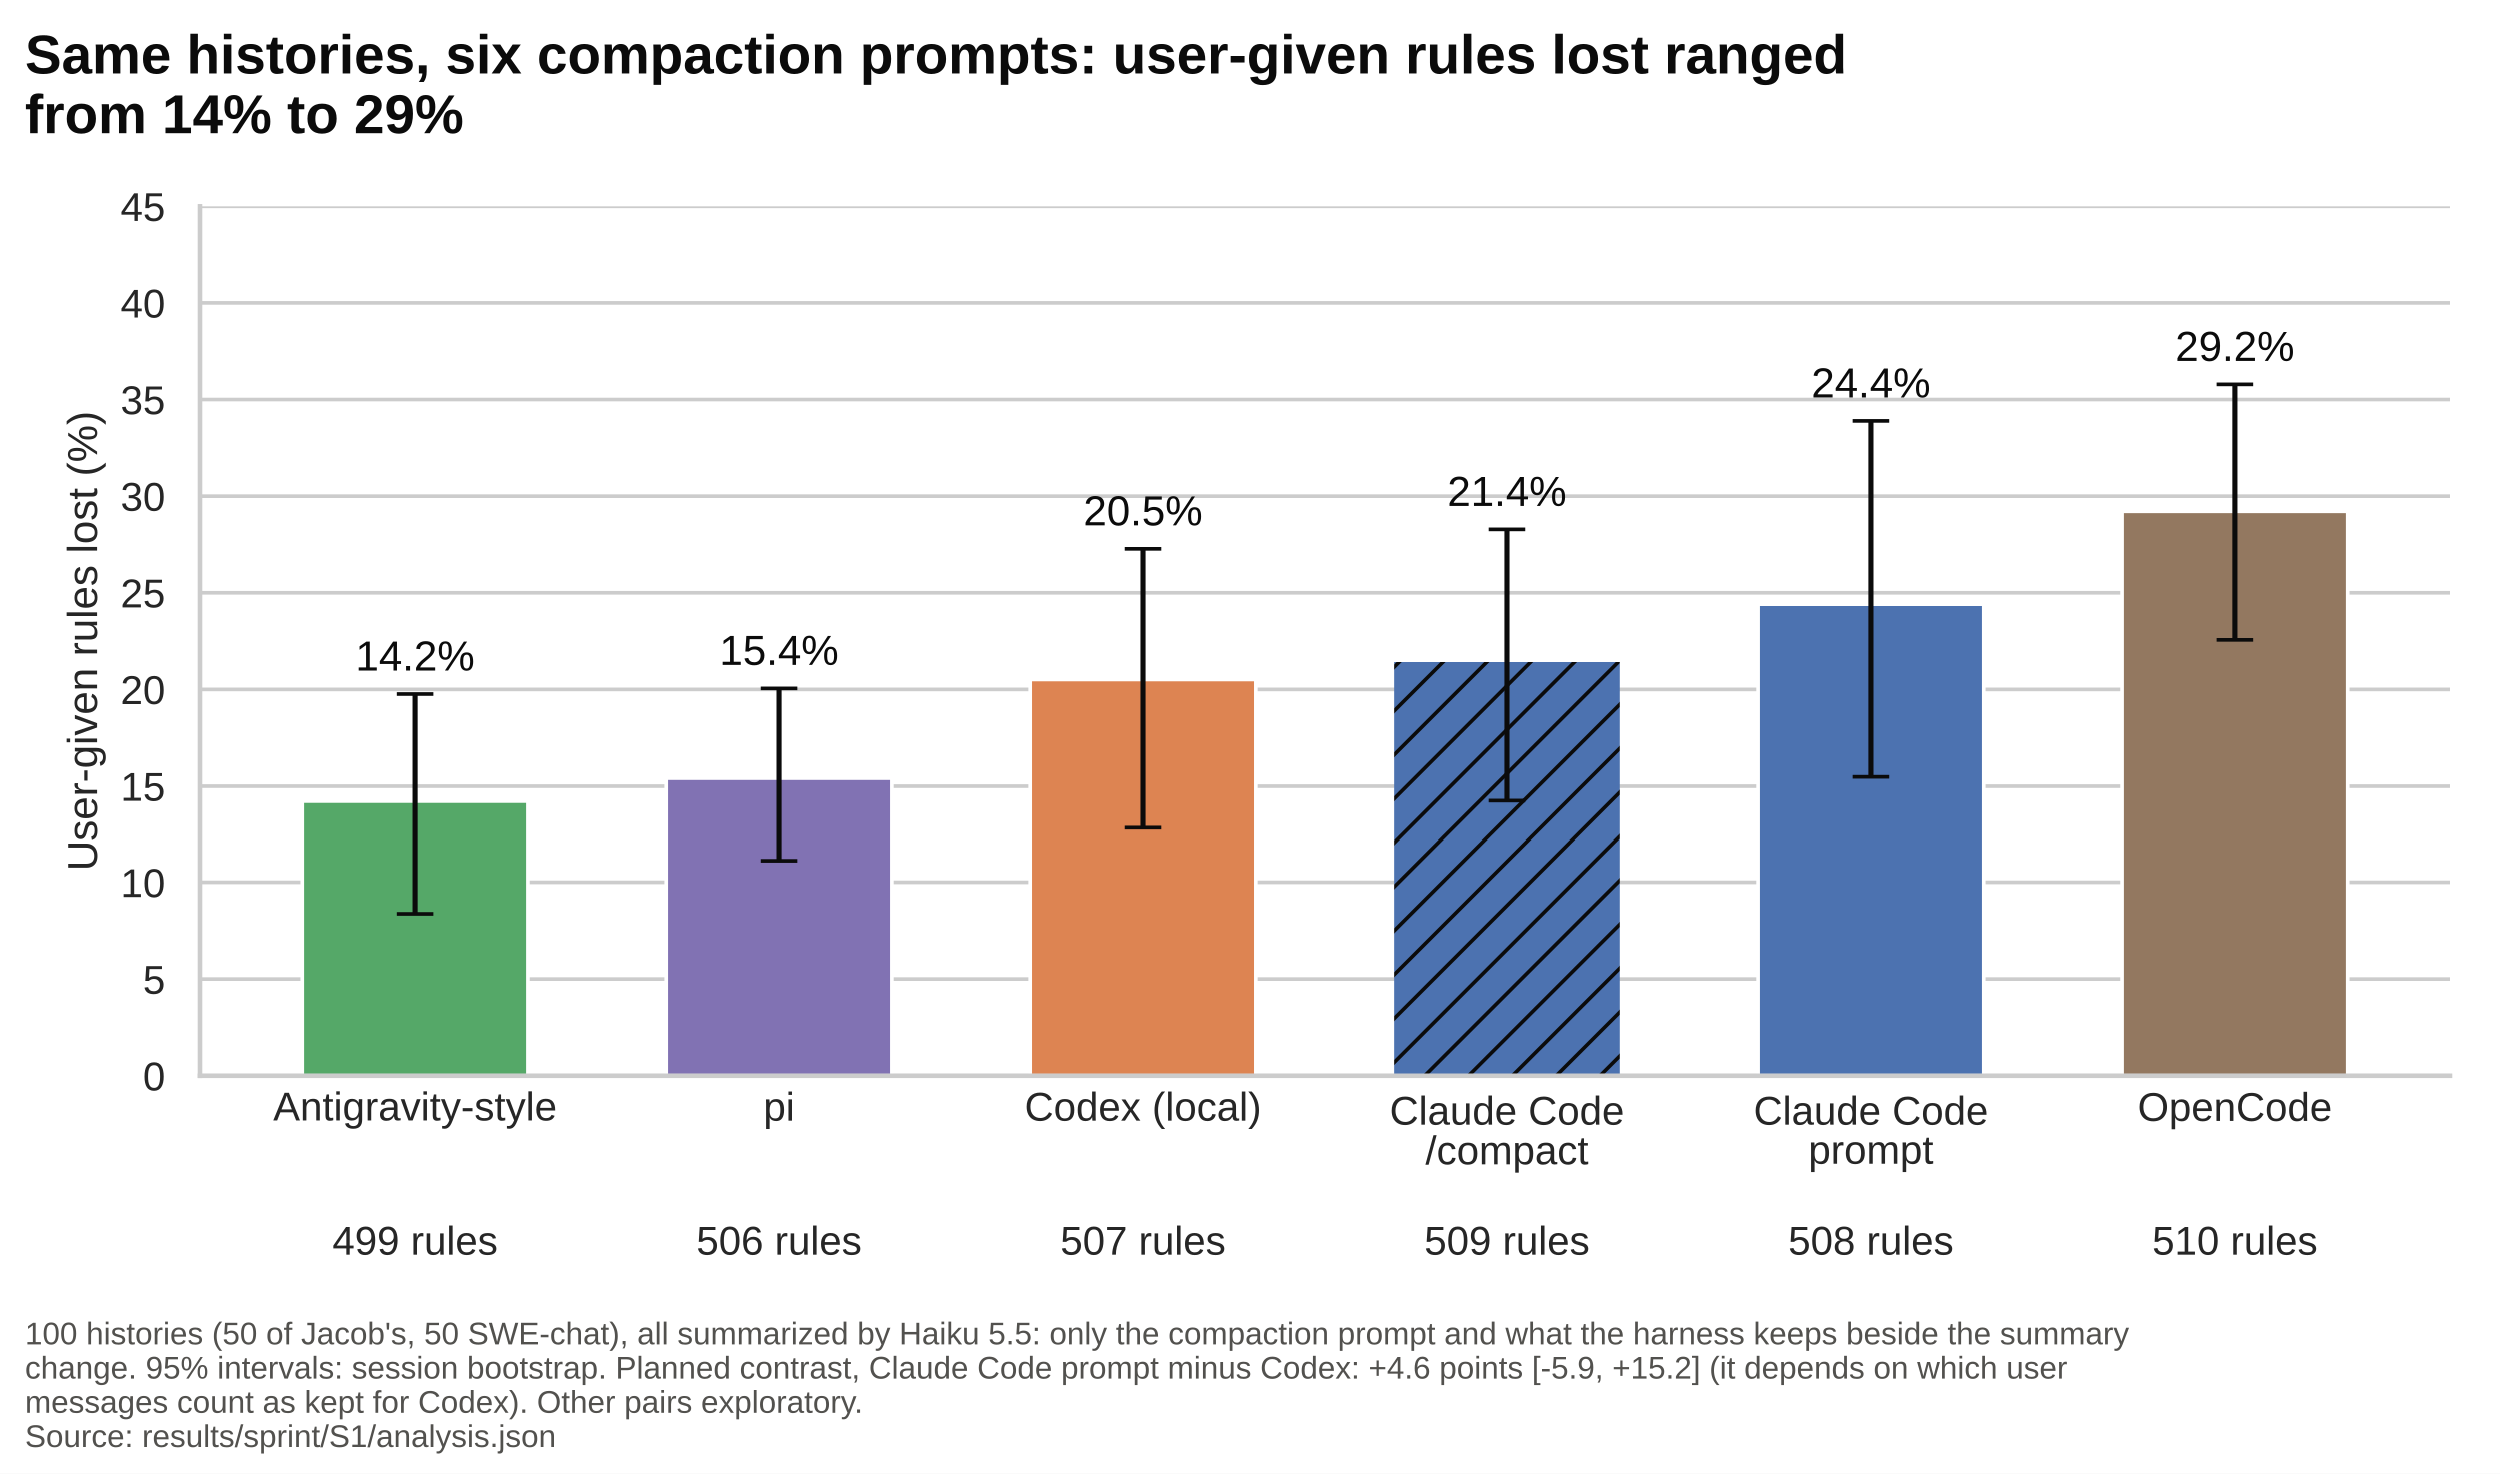
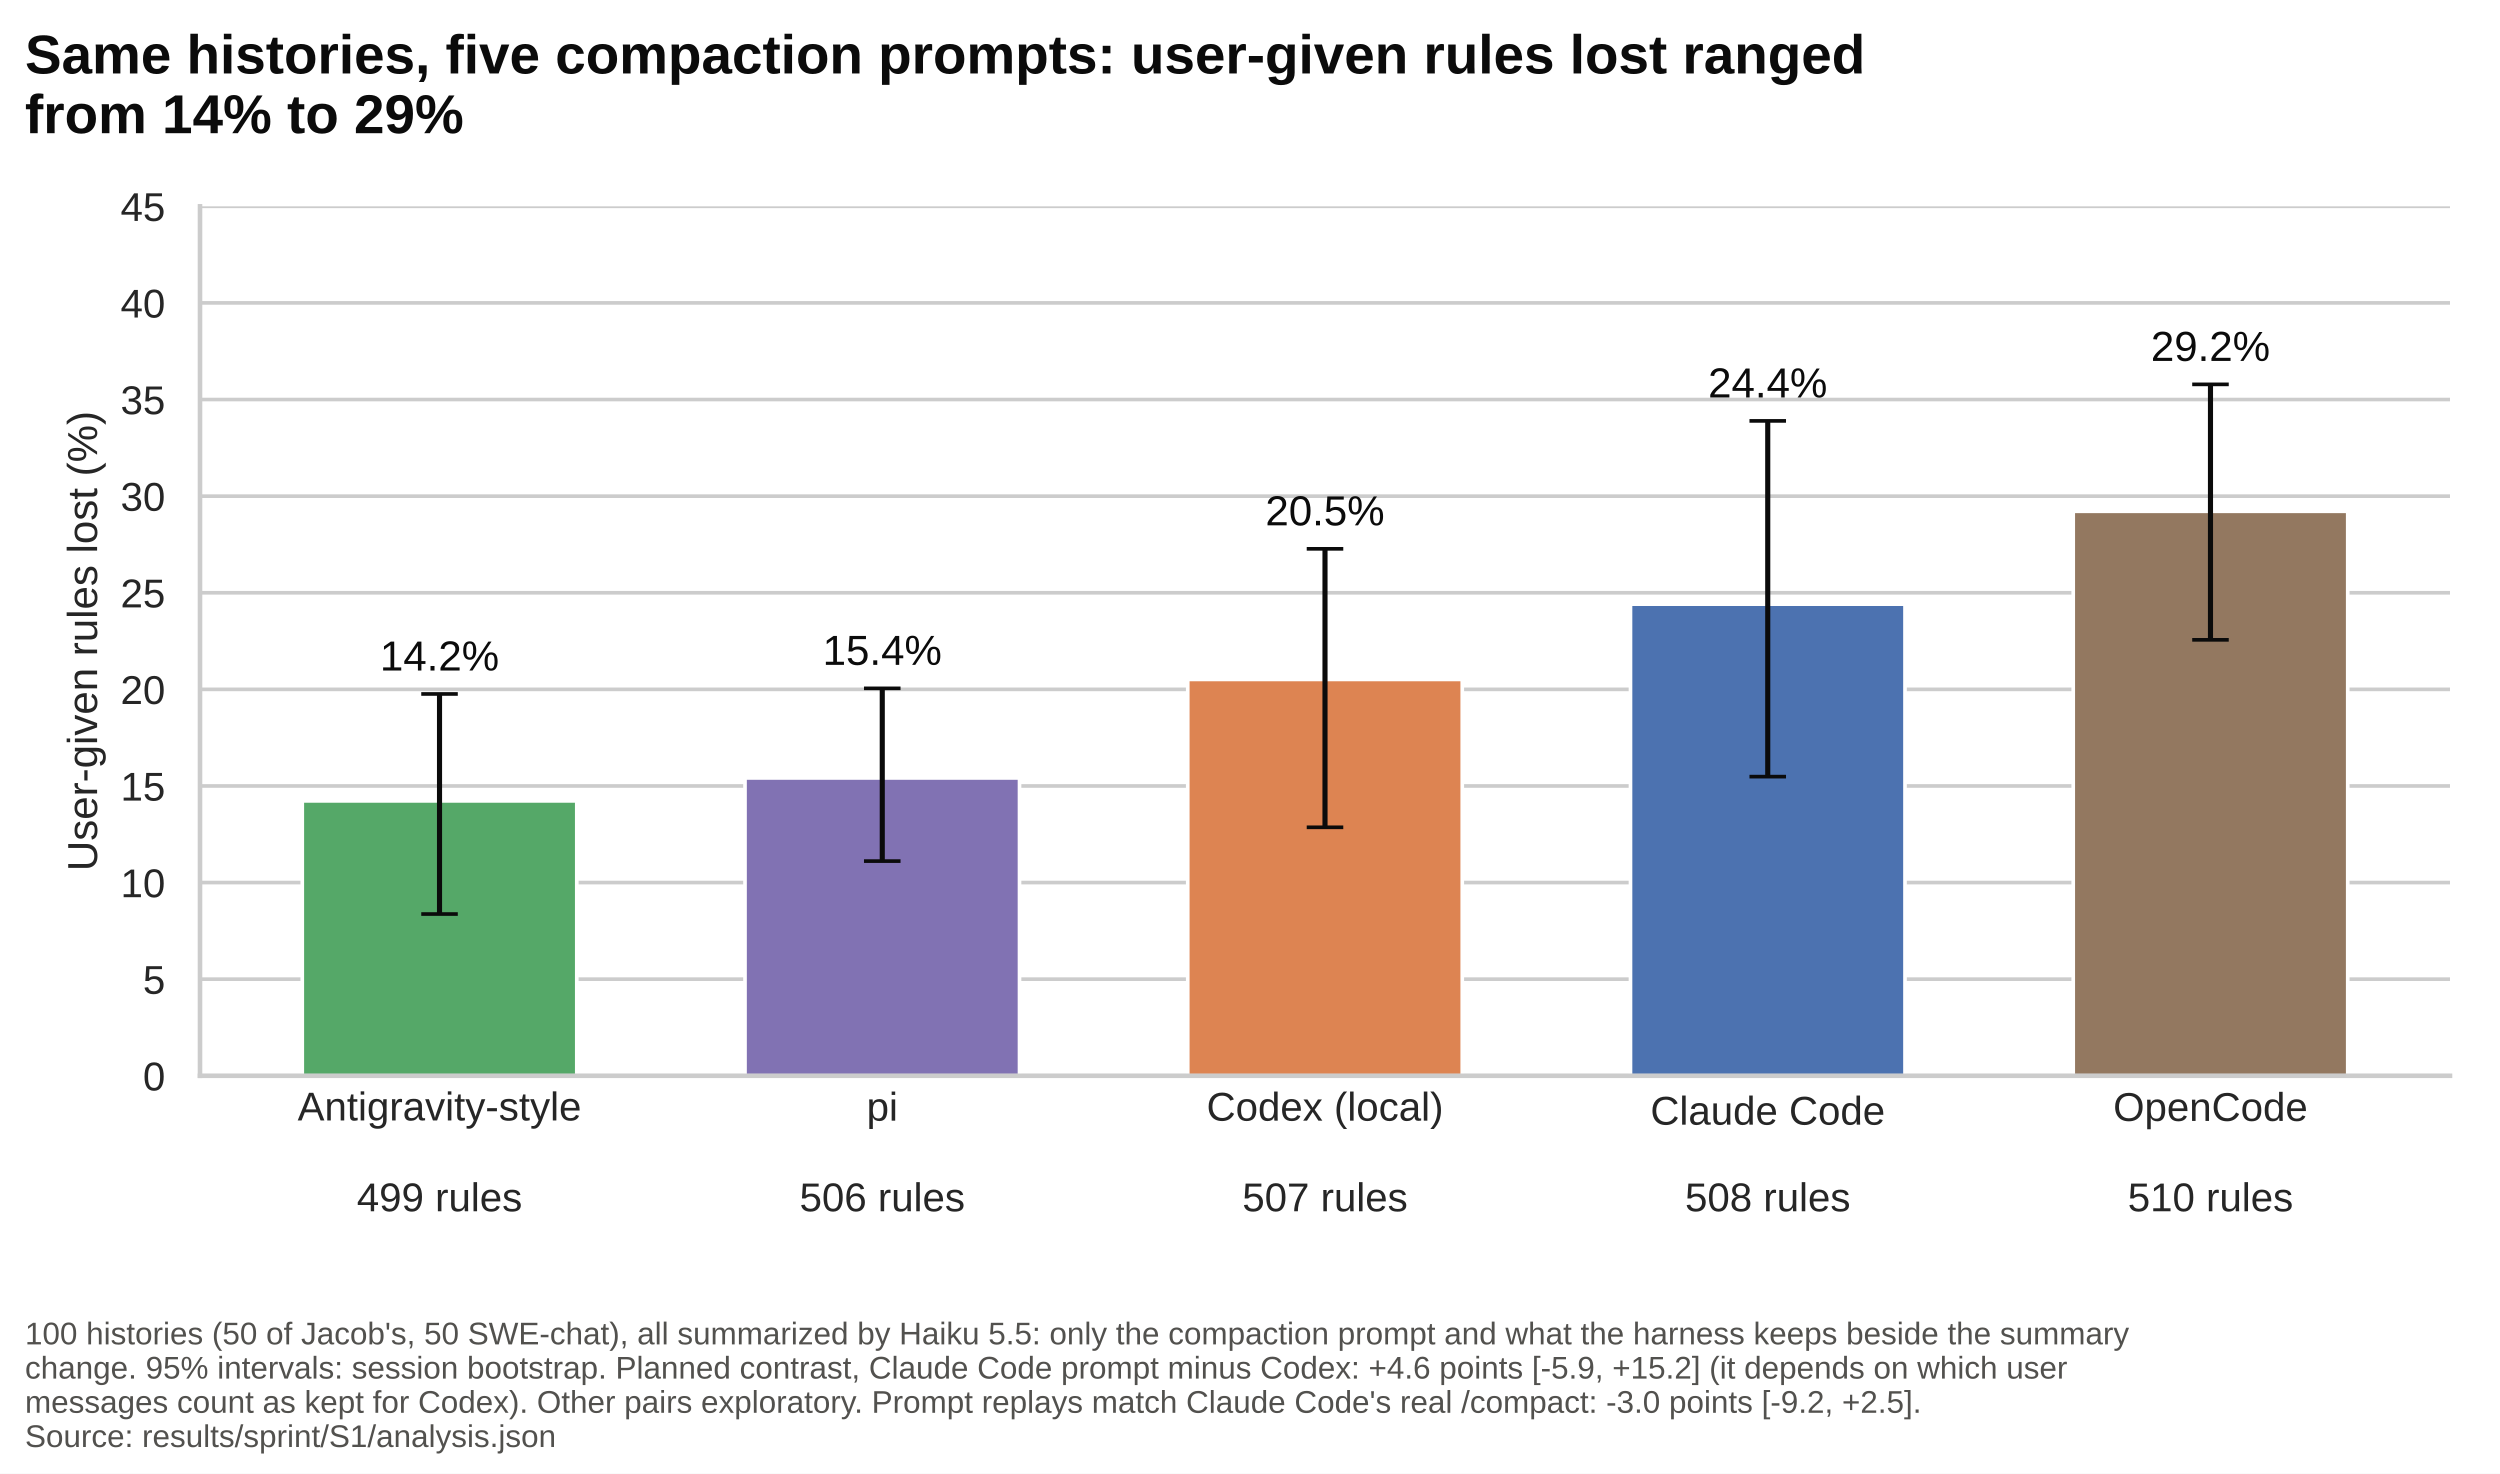
<svg xmlns="http://www.w3.org/2000/svg" xmlns:xlink="http://www.w3.org/1999/xlink" width="684pt" height="403.2pt" viewBox="0 0 684 403.2" version="1.1">
  <defs>
    <style type="text/css">*{stroke-linejoin: round; stroke-linecap: butt}</style>
  </defs>
  <g id="figure_1">
    <g id="patch_1">
      <path d="M 0 403.2  L 684 403.2  L 684 0  L 0 0  z " style="fill: #ffffff" />
    </g>
    <g id="axes_1">
      <g id="patch_2">
        <path d="M 54.72 294.336  L 670.32 294.336  L 670.32 56.448  L 54.72 56.448  z " style="fill: #ffffff" />
      </g>
      <g id="matplotlib.axis_1">
        <g id="xtick_1">
          <g id="text_1">
-             <text style="font-size: 11px; font-family: 'Arial', 'DejaVu Sans', 'Liberation Sans', 'Bitstream Vera Sans', sans-serif; fill: #262626" transform="translate(74.75605 306.5511)">Antigravity-style</text>
-             <text style="font-size: 11px; font-family: 'Arial', 'DejaVu Sans', 'Liberation Sans', 'Bitstream Vera Sans', sans-serif; fill: #262626" transform="translate(113.5714 315.6436)" />
-             <text style="font-size: 11px; font-family: 'Arial', 'DejaVu Sans', 'Liberation Sans', 'Bitstream Vera Sans', sans-serif; fill: #262626" transform="translate(113.5714 327.5153)" />
-             <text style="font-size: 11px; font-family: 'Arial', 'DejaVu Sans', 'Liberation Sans', 'Bitstream Vera Sans', sans-serif; fill: #262626" transform="translate(90.94753 343.2731)">499 rules</text>
+             <text style="font-size: 11px; font-family: 'Arial', 'DejaVu Sans', 'Liberation Sans', 'Bitstream Vera Sans', sans-serif; fill: #262626" transform="translate(81.43779 306.5511)">Antigravity-style</text>
+             <text style="font-size: 11px; font-family: 'Arial', 'DejaVu Sans', 'Liberation Sans', 'Bitstream Vera Sans', sans-serif; fill: #262626" transform="translate(120.2532 315.6436)" />
+             <text style="font-size: 11px; font-family: 'Arial', 'DejaVu Sans', 'Liberation Sans', 'Bitstream Vera Sans', sans-serif; fill: #262626" transform="translate(97.62927 331.4014)">499 rules</text>
          </g>
        </g>
        <g id="xtick_2">
          <g id="text_2">
-             <text style="font-size: 11px; font-family: 'Arial', 'DejaVu Sans', 'Liberation Sans', 'Bitstream Vera Sans', sans-serif; fill: #262626" transform="translate(208.8703 306.6155)">pi</text>
-             <text style="font-size: 11px; font-family: 'Arial', 'DejaVu Sans', 'Liberation Sans', 'Bitstream Vera Sans', sans-serif; fill: #262626" transform="translate(213.1509 315.6436)" />
-             <text style="font-size: 11px; font-family: 'Arial', 'DejaVu Sans', 'Liberation Sans', 'Bitstream Vera Sans', sans-serif; fill: #262626" transform="translate(213.1509 327.5153)" />
-             <text style="font-size: 11px; font-family: 'Arial', 'DejaVu Sans', 'Liberation Sans', 'Bitstream Vera Sans', sans-serif; fill: #262626" transform="translate(190.527 343.2731)">506 rules</text>
+             <text style="font-size: 11px; font-family: 'Arial', 'DejaVu Sans', 'Liberation Sans', 'Bitstream Vera Sans', sans-serif; fill: #262626" transform="translate(237.106 306.6155)">pi</text>
+             <text style="font-size: 11px; font-family: 'Arial', 'DejaVu Sans', 'Liberation Sans', 'Bitstream Vera Sans', sans-serif; fill: #262626" transform="translate(241.3866 315.6436)" />
+             <text style="font-size: 11px; font-family: 'Arial', 'DejaVu Sans', 'Liberation Sans', 'Bitstream Vera Sans', sans-serif; fill: #262626" transform="translate(218.7627 331.4014)">506 rules</text>
          </g>
        </g>
        <g id="xtick_3">
          <g id="text_3">
-             <text style="font-size: 11px; font-family: 'Arial', 'DejaVu Sans', 'Liberation Sans', 'Bitstream Vera Sans', sans-serif; fill: #262626" transform="translate(280.331 306.6181)">Codex (local)</text>
-             <text style="font-size: 11px; font-family: 'Arial', 'DejaVu Sans', 'Liberation Sans', 'Bitstream Vera Sans', sans-serif; fill: #262626" transform="translate(312.7303 315.6436)" />
-             <text style="font-size: 11px; font-family: 'Arial', 'DejaVu Sans', 'Liberation Sans', 'Bitstream Vera Sans', sans-serif; fill: #262626" transform="translate(312.7303 327.5153)" />
-             <text style="font-size: 11px; font-family: 'Arial', 'DejaVu Sans', 'Liberation Sans', 'Bitstream Vera Sans', sans-serif; fill: #262626" transform="translate(290.1064 343.2731)">507 rules</text>
+             <text style="font-size: 11px; font-family: 'Arial', 'DejaVu Sans', 'Liberation Sans', 'Bitstream Vera Sans', sans-serif; fill: #262626" transform="translate(330.1207 306.6181)">Codex (local)</text>
+             <text style="font-size: 11px; font-family: 'Arial', 'DejaVu Sans', 'Liberation Sans', 'Bitstream Vera Sans', sans-serif; fill: #262626" transform="translate(362.52 315.6436)" />
+             <text style="font-size: 11px; font-family: 'Arial', 'DejaVu Sans', 'Liberation Sans', 'Bitstream Vera Sans', sans-serif; fill: #262626" transform="translate(339.8961 331.4014)">507 rules</text>
          </g>
        </g>
        <g id="xtick_4">
          <g id="text_4">
-             <text style="font-size: 11px; font-family: 'Arial', 'DejaVu Sans', 'Liberation Sans', 'Bitstream Vera Sans', sans-serif; fill: #262626" transform="translate(380.206 307.7087)">Claude Code</text>
-             <text style="font-size: 11px; font-family: 'Arial', 'DejaVu Sans', 'Liberation Sans', 'Bitstream Vera Sans', sans-serif; fill: #262626" transform="translate(389.9969 318.5543)">/compact</text>
-             <text style="font-size: 11px; font-family: 'Arial', 'DejaVu Sans', 'Liberation Sans', 'Bitstream Vera Sans', sans-serif; fill: #262626" transform="translate(412.3097 327.5153)" />
-             <text style="font-size: 11px; font-family: 'Arial', 'DejaVu Sans', 'Liberation Sans', 'Bitstream Vera Sans', sans-serif; fill: #262626" transform="translate(389.6858 343.2731)">509 rules</text>
+             <text style="font-size: 11px; font-family: 'Arial', 'DejaVu Sans', 'Liberation Sans', 'Bitstream Vera Sans', sans-serif; fill: #262626" transform="translate(451.5497 307.7087)">Claude Code</text>
+             <text style="font-size: 11px; font-family: 'Arial', 'DejaVu Sans', 'Liberation Sans', 'Bitstream Vera Sans', sans-serif; fill: #262626" transform="translate(483.6534 315.6436)" />
+             <text style="font-size: 11px; font-family: 'Arial', 'DejaVu Sans', 'Liberation Sans', 'Bitstream Vera Sans', sans-serif; fill: #262626" transform="translate(461.0295 331.4014)">508 rules</text>
          </g>
        </g>
        <g id="xtick_5">
          <g id="text_5">
-             <text style="font-size: 11px; font-family: 'Arial', 'DejaVu Sans', 'Liberation Sans', 'Bitstream Vera Sans', sans-serif; fill: #262626" transform="translate(479.7855 307.7087)">Claude Code</text>
-             <text style="font-size: 11px; font-family: 'Arial', 'DejaVu Sans', 'Liberation Sans', 'Bitstream Vera Sans', sans-serif; fill: #262626" transform="translate(494.773 318.3987)">prompt</text>
-             <text style="font-size: 11px; font-family: 'Arial', 'DejaVu Sans', 'Liberation Sans', 'Bitstream Vera Sans', sans-serif; fill: #262626" transform="translate(511.8891 327.5153)" />
-             <text style="font-size: 11px; font-family: 'Arial', 'DejaVu Sans', 'Liberation Sans', 'Bitstream Vera Sans', sans-serif; fill: #262626" transform="translate(489.2652 343.2731)">508 rules</text>
-           </g>
-         </g>
-         <g id="xtick_6">
-           <g id="text_6">
-             <text style="font-size: 11px; font-family: 'Arial', 'DejaVu Sans', 'Liberation Sans', 'Bitstream Vera Sans', sans-serif; fill: #262626" transform="translate(584.8675 306.686)">OpenCode</text>
-             <text style="font-size: 11px; font-family: 'Arial', 'DejaVu Sans', 'Liberation Sans', 'Bitstream Vera Sans', sans-serif; fill: #262626" transform="translate(611.4686 315.6436)" />
-             <text style="font-size: 11px; font-family: 'Arial', 'DejaVu Sans', 'Liberation Sans', 'Bitstream Vera Sans', sans-serif; fill: #262626" transform="translate(611.4686 327.5153)" />
-             <text style="font-size: 11px; font-family: 'Arial', 'DejaVu Sans', 'Liberation Sans', 'Bitstream Vera Sans', sans-serif; fill: #262626" transform="translate(588.8447 343.2731)">510 rules</text>
+             <text style="font-size: 11px; font-family: 'Arial', 'DejaVu Sans', 'Liberation Sans', 'Bitstream Vera Sans', sans-serif; fill: #262626" transform="translate(578.1857 306.686)">OpenCode</text>
+             <text style="font-size: 11px; font-family: 'Arial', 'DejaVu Sans', 'Liberation Sans', 'Bitstream Vera Sans', sans-serif; fill: #262626" transform="translate(604.7868 315.6436)" />
+             <text style="font-size: 11px; font-family: 'Arial', 'DejaVu Sans', 'Liberation Sans', 'Bitstream Vera Sans', sans-serif; fill: #262626" transform="translate(582.1629 331.4014)">510 rules</text>
          </g>
        </g>
      </g>
      <g id="matplotlib.axis_2">
        <g id="ytick_1">
          <g id="line2d_1">
-             <path d="M 54.72 294.336  L 670.32 294.336  " clip-path="url(#p18d0326d52)" style="fill: none; stroke: #cccccc; stroke-linecap: round" />
-           </g>
-           <g id="text_7">
+             <path d="M 54.72 294.336  L 670.32 294.336  " clip-path="url(#p3677aeaf97)" style="fill: none; stroke: #cccccc; stroke-linecap: round" />
+           </g>
+           <g id="text_6">
            <text style="font-size: 11px; font-family: 'Arial', 'DejaVu Sans', 'Liberation Sans', 'Bitstream Vera Sans', sans-serif; text-anchor: end; fill: #262626" x="45.22" y="298.34" transform="rotate(-0 45.22 298.3401)">0</text>
          </g>
        </g>
        <g id="ytick_2">
          <g id="line2d_2">
-             <path d="M 54.72 267.904  L 670.32 267.904  " clip-path="url(#p18d0326d52)" style="fill: none; stroke: #cccccc; stroke-linecap: round" />
-           </g>
-           <g id="text_8">
+             <path d="M 54.72 267.904  L 670.32 267.904  " clip-path="url(#p3677aeaf97)" style="fill: none; stroke: #cccccc; stroke-linecap: round" />
+           </g>
+           <g id="text_7">
            <text style="font-size: 11px; font-family: 'Arial', 'DejaVu Sans', 'Liberation Sans', 'Bitstream Vera Sans', sans-serif; text-anchor: end; fill: #262626" x="45.22" y="271.908" transform="rotate(-0 45.22 271.9081)">5</text>
          </g>
        </g>
        <g id="ytick_3">
          <g id="line2d_3">
-             <path d="M 54.72 241.472  L 670.32 241.472  " clip-path="url(#p18d0326d52)" style="fill: none; stroke: #cccccc; stroke-linecap: round" />
-           </g>
-           <g id="text_9">
+             <path d="M 54.72 241.472  L 670.32 241.472  " clip-path="url(#p3677aeaf97)" style="fill: none; stroke: #cccccc; stroke-linecap: round" />
+           </g>
+           <g id="text_8">
            <text style="font-size: 11px; font-family: 'Arial', 'DejaVu Sans', 'Liberation Sans', 'Bitstream Vera Sans', sans-serif; text-anchor: end; fill: #262626" x="45.22" y="245.476" transform="rotate(-0 45.22 245.4761)">10</text>
          </g>
        </g>
        <g id="ytick_4">
          <g id="line2d_4">
-             <path d="M 54.72 215.04  L 670.32 215.04  " clip-path="url(#p18d0326d52)" style="fill: none; stroke: #cccccc; stroke-linecap: round" />
-           </g>
-           <g id="text_10">
+             <path d="M 54.72 215.04  L 670.32 215.04  " clip-path="url(#p3677aeaf97)" style="fill: none; stroke: #cccccc; stroke-linecap: round" />
+           </g>
+           <g id="text_9">
            <text style="font-size: 11px; font-family: 'Arial', 'DejaVu Sans', 'Liberation Sans', 'Bitstream Vera Sans', sans-serif; text-anchor: end; fill: #262626" x="45.22" y="219.044" transform="rotate(-0 45.22 219.0442)">15</text>
          </g>
        </g>
        <g id="ytick_5">
          <g id="line2d_5">
-             <path d="M 54.72 188.608  L 670.32 188.608  " clip-path="url(#p18d0326d52)" style="fill: none; stroke: #cccccc; stroke-linecap: round" />
-           </g>
-           <g id="text_11">
+             <path d="M 54.72 188.608  L 670.32 188.608  " clip-path="url(#p3677aeaf97)" style="fill: none; stroke: #cccccc; stroke-linecap: round" />
+           </g>
+           <g id="text_10">
            <text style="font-size: 11px; font-family: 'Arial', 'DejaVu Sans', 'Liberation Sans', 'Bitstream Vera Sans', sans-serif; text-anchor: end; fill: #262626" x="45.22" y="192.612" transform="rotate(-0 45.22 192.6122)">20</text>
          </g>
        </g>
        <g id="ytick_6">
          <g id="line2d_6">
-             <path d="M 54.72 162.176  L 670.32 162.176  " clip-path="url(#p18d0326d52)" style="fill: none; stroke: #cccccc; stroke-linecap: round" />
-           </g>
-           <g id="text_12">
+             <path d="M 54.72 162.176  L 670.32 162.176  " clip-path="url(#p3677aeaf97)" style="fill: none; stroke: #cccccc; stroke-linecap: round" />
+           </g>
+           <g id="text_11">
            <text style="font-size: 11px; font-family: 'Arial', 'DejaVu Sans', 'Liberation Sans', 'Bitstream Vera Sans', sans-serif; text-anchor: end; fill: #262626" x="45.22" y="166.18" transform="rotate(-0 45.22 166.1801)">25</text>
          </g>
        </g>
        <g id="ytick_7">
          <g id="line2d_7">
-             <path d="M 54.72 135.744  L 670.32 135.744  " clip-path="url(#p18d0326d52)" style="fill: none; stroke: #cccccc; stroke-linecap: round" />
-           </g>
-           <g id="text_13">
+             <path d="M 54.72 135.744  L 670.32 135.744  " clip-path="url(#p3677aeaf97)" style="fill: none; stroke: #cccccc; stroke-linecap: round" />
+           </g>
+           <g id="text_12">
            <text style="font-size: 11px; font-family: 'Arial', 'DejaVu Sans', 'Liberation Sans', 'Bitstream Vera Sans', sans-serif; text-anchor: end; fill: #262626" x="45.22" y="139.748" transform="rotate(-0 45.22 139.7482)">30</text>
          </g>
        </g>
        <g id="ytick_8">
          <g id="line2d_8">
-             <path d="M 54.72 109.312  L 670.32 109.312  " clip-path="url(#p18d0326d52)" style="fill: none; stroke: #cccccc; stroke-linecap: round" />
-           </g>
-           <g id="text_14">
+             <path d="M 54.72 109.312  L 670.32 109.312  " clip-path="url(#p3677aeaf97)" style="fill: none; stroke: #cccccc; stroke-linecap: round" />
+           </g>
+           <g id="text_13">
            <text style="font-size: 11px; font-family: 'Arial', 'DejaVu Sans', 'Liberation Sans', 'Bitstream Vera Sans', sans-serif; text-anchor: end; fill: #262626" x="45.22" y="113.316" transform="rotate(-0 45.22 113.3161)">35</text>
          </g>
        </g>
        <g id="ytick_9">
          <g id="line2d_9">
-             <path d="M 54.72 82.88  L 670.32 82.88  " clip-path="url(#p18d0326d52)" style="fill: none; stroke: #cccccc; stroke-linecap: round" />
-           </g>
-           <g id="text_15">
+             <path d="M 54.72 82.88  L 670.32 82.88  " clip-path="url(#p3677aeaf97)" style="fill: none; stroke: #cccccc; stroke-linecap: round" />
+           </g>
+           <g id="text_14">
            <text style="font-size: 11px; font-family: 'Arial', 'DejaVu Sans', 'Liberation Sans', 'Bitstream Vera Sans', sans-serif; text-anchor: end; fill: #262626" x="45.22" y="86.884" transform="rotate(-0 45.22 86.88415)">40</text>
          </g>
        </g>
        <g id="ytick_10">
          <g id="line2d_10">
-             <path d="M 54.72 56.448  L 670.32 56.448  " clip-path="url(#p18d0326d52)" style="fill: none; stroke: #cccccc; stroke-linecap: round" />
-           </g>
-           <g id="text_16">
+             <path d="M 54.72 56.448  L 670.32 56.448  " clip-path="url(#p3677aeaf97)" style="fill: none; stroke: #cccccc; stroke-linecap: round" />
+           </g>
+           <g id="text_15">
            <text style="font-size: 11px; font-family: 'Arial', 'DejaVu Sans', 'Liberation Sans', 'Bitstream Vera Sans', sans-serif; text-anchor: end; fill: #262626" x="45.22" y="60.452" transform="rotate(-0 45.22 60.45215)">45</text>
          </g>
        </g>
-         <g id="text_17">
+         <g id="text_16">
          <text style="font-size: 11.5px; font-family: 'Arial', 'DejaVu Sans', 'Liberation Sans', 'Bitstream Vera Sans', sans-serif; text-anchor: middle; fill: #262626" x="26.566" y="175.392" transform="rotate(-90 26.56555 175.392)">User-given rules lost (%)</text>
        </g>
      </g>
      <g id="patch_3">
-         <path d="M 82.702 294.336  L 144.441 294.336  L 144.441 219.119  L 82.702 219.119  z " clip-path="url(#p18d0326d52)" style="fill: #55a868; stroke: #ffffff; stroke-linejoin: miter" />
+         <path d="M 82.702 294.336  L 157.805 294.336  L 157.805 219.119  L 82.702 219.119  z " clip-path="url(#p3677aeaf97)" style="fill: #55a868; stroke: #ffffff; stroke-linejoin: miter" />
      </g>
      <g id="patch_4">
-         <path d="M 182.281 294.336  L 244.02 294.336  L 244.02 212.846  L 182.281 212.846  z " clip-path="url(#p18d0326d52)" style="fill: #8172b3; stroke: #ffffff; stroke-linejoin: miter" />
+         <path d="M 203.835 294.336  L 278.938 294.336  L 278.938 212.846  L 203.835 212.846  z " clip-path="url(#p3677aeaf97)" style="fill: #8172b3; stroke: #ffffff; stroke-linejoin: miter" />
      </g>
      <g id="patch_5">
-         <path d="M 281.861 294.336  L 343.6 294.336  L 343.6 185.897  L 281.861 185.897  z " clip-path="url(#p18d0326d52)" style="fill: #dd8452; stroke: #ffffff; stroke-linejoin: miter" />
+         <path d="M 324.969 294.336  L 400.071 294.336  L 400.071 185.897  L 324.969 185.897  z " clip-path="url(#p3677aeaf97)" style="fill: #dd8452; stroke: #ffffff; stroke-linejoin: miter" />
      </g>
      <g id="patch_6">
-         <path d="M 381.44 294.336  L 443.179 294.336  L 443.179 181.13  L 381.44 181.13  z " clip-path="url(#p18d0326d52)" style="fill: url(#h6292d36d23)" />
+         <path d="M 446.102 294.336  L 521.205 294.336  L 521.205 165.298  L 446.102 165.298  z " clip-path="url(#p3677aeaf97)" style="fill: #4c72b0; stroke: #ffffff; stroke-linejoin: miter" />
      </g>
      <g id="patch_7">
-         <path d="M 481.02 294.336  L 542.759 294.336  L 542.759 165.298  L 481.02 165.298  z " clip-path="url(#p18d0326d52)" style="fill: #4c72b0; stroke: #ffffff; stroke-linejoin: miter" />
+         <path d="M 567.235 294.336  L 642.338 294.336  L 642.338 139.89  L 567.235 139.89  z " clip-path="url(#p3677aeaf97)" style="fill: #937860; stroke: #ffffff; stroke-linejoin: miter" />
      </g>
      <g id="patch_8">
-         <path d="M 580.599 294.336  L 642.338 294.336  L 642.338 139.89  L 580.599 139.89  z " clip-path="url(#p18d0326d52)" style="fill: #937860; stroke: #ffffff; stroke-linejoin: miter" />
+         <path d="M 54.72 294.336  L 54.72 56.448  " style="fill: none; stroke: #cccccc; stroke-width: 1.25; stroke-linejoin: miter; stroke-linecap: square" />
      </g>
      <g id="patch_9">
-         <path d="M 54.72 294.336  L 54.72 56.448  " style="fill: none; stroke: #cccccc; stroke-width: 1.25; stroke-linejoin: miter; stroke-linecap: square" />
-       </g>
-       <g id="patch_10">
        <path d="M 54.72 294.336  L 670.32 294.336  " style="fill: none; stroke: #cccccc; stroke-width: 1.25; stroke-linejoin: miter; stroke-linecap: square" />
      </g>
      <g id="LineCollection_1">
-         <path d="M 113.571 250.078  L 113.571 189.873  " clip-path="url(#p18d0326d52)" style="fill: none; stroke: #0b0b0b; stroke-width: 1.4" />
+         <path d="M 120.253 250.078  L 120.253 189.873  " clip-path="url(#p3677aeaf97)" style="fill: none; stroke: #0b0b0b; stroke-width: 1.4" />
      </g>
      <g id="line2d_11">
        <defs>
-           <path id="mf981d952f3" d="M 5 0  L -5 -0  " style="stroke: #0b0b0b" />
+           <path id="mcdc06890b1" d="M 5 0  L -5 -0  " style="stroke: #0b0b0b" />
        </defs>
-         <g clip-path="url(#p18d0326d52)">
-           <use xlink:href="#mf981d952f3" x="113.571" y="250.078" style="fill: #4c72b0; stroke: #0b0b0b" />
+         <g clip-path="url(#p3677aeaf97)">
+           <use xlink:href="#mcdc06890b1" x="120.253" y="250.078" style="fill: #4c72b0; stroke: #0b0b0b" />
        </g>
      </g>
      <g id="line2d_12">
-         <g clip-path="url(#p18d0326d52)">
-           <use xlink:href="#mf981d952f3" x="113.571" y="189.873" style="fill: #4c72b0; stroke: #0b0b0b" />
+         <g clip-path="url(#p3677aeaf97)">
+           <use xlink:href="#mcdc06890b1" x="120.253" y="189.873" style="fill: #4c72b0; stroke: #0b0b0b" />
+         </g>
+       </g>
+       <g id="text_17">
+         <text style="font-size: 11.5px; font-family: 'Arial', 'DejaVu Sans', 'Liberation Sans', 'Bitstream Vera Sans', sans-serif; text-anchor: middle; fill: #0b0b0b" x="120.253" y="183.453" transform="rotate(-0 120.2532 183.4531)">14.2%</text>
+       </g>
+       <g id="LineCollection_2">
+         <path d="M 241.387 235.598  L 241.387 188.327  " clip-path="url(#p3677aeaf97)" style="fill: none; stroke: #0b0b0b; stroke-width: 1.4" />
+       </g>
+       <g id="line2d_13">
+         <g clip-path="url(#p3677aeaf97)">
+           <use xlink:href="#mcdc06890b1" x="241.387" y="235.598" style="fill: #4c72b0; stroke: #0b0b0b" />
+         </g>
+       </g>
+       <g id="line2d_14">
+         <g clip-path="url(#p3677aeaf97)">
+           <use xlink:href="#mcdc06890b1" x="241.387" y="188.327" style="fill: #4c72b0; stroke: #0b0b0b" />
        </g>
      </g>
      <g id="text_18">
-         <text style="font-size: 11.5px; font-family: 'Arial', 'DejaVu Sans', 'Liberation Sans', 'Bitstream Vera Sans', sans-serif; text-anchor: middle; fill: #0b0b0b" x="113.571" y="183.453" transform="rotate(-0 113.5714 183.4531)">14.2%</text>
-       </g>
-       <g id="LineCollection_2">
-         <path d="M 213.151 235.598  L 213.151 188.327  " clip-path="url(#p18d0326d52)" style="fill: none; stroke: #0b0b0b; stroke-width: 1.4" />
-       </g>
-       <g id="line2d_13">
-         <g clip-path="url(#p18d0326d52)">
-           <use xlink:href="#mf981d952f3" x="213.151" y="235.598" style="fill: #4c72b0; stroke: #0b0b0b" />
-         </g>
-       </g>
-       <g id="line2d_14">
-         <g clip-path="url(#p18d0326d52)">
-           <use xlink:href="#mf981d952f3" x="213.151" y="188.327" style="fill: #4c72b0; stroke: #0b0b0b" />
+         <text style="font-size: 11.5px; font-family: 'Arial', 'DejaVu Sans', 'Liberation Sans', 'Bitstream Vera Sans', sans-serif; text-anchor: middle; fill: #0b0b0b" x="241.387" y="181.907" transform="rotate(-0 241.3866 181.9066)">15.4%</text>
+       </g>
+       <g id="LineCollection_3">
+         <path d="M 362.52 226.355  L 362.52 150.158  " clip-path="url(#p3677aeaf97)" style="fill: none; stroke: #0b0b0b; stroke-width: 1.4" />
+       </g>
+       <g id="line2d_15">
+         <g clip-path="url(#p3677aeaf97)">
+           <use xlink:href="#mcdc06890b1" x="362.52" y="226.355" style="fill: #4c72b0; stroke: #0b0b0b" />
+         </g>
+       </g>
+       <g id="line2d_16">
+         <g clip-path="url(#p3677aeaf97)">
+           <use xlink:href="#mcdc06890b1" x="362.52" y="150.158" style="fill: #4c72b0; stroke: #0b0b0b" />
        </g>
      </g>
      <g id="text_19">
-         <text style="font-size: 11.5px; font-family: 'Arial', 'DejaVu Sans', 'Liberation Sans', 'Bitstream Vera Sans', sans-serif; text-anchor: middle; fill: #0b0b0b" x="213.151" y="181.907" transform="rotate(-0 213.1509 181.9066)">15.4%</text>
-       </g>
-       <g id="LineCollection_3">
-         <path d="M 312.73 226.355  L 312.73 150.158  " clip-path="url(#p18d0326d52)" style="fill: none; stroke: #0b0b0b; stroke-width: 1.4" />
-       </g>
-       <g id="line2d_15">
-         <g clip-path="url(#p18d0326d52)">
-           <use xlink:href="#mf981d952f3" x="312.73" y="226.355" style="fill: #4c72b0; stroke: #0b0b0b" />
-         </g>
-       </g>
-       <g id="line2d_16">
-         <g clip-path="url(#p18d0326d52)">
-           <use xlink:href="#mf981d952f3" x="312.73" y="150.158" style="fill: #4c72b0; stroke: #0b0b0b" />
+         <text style="font-size: 11.5px; font-family: 'Arial', 'DejaVu Sans', 'Liberation Sans', 'Bitstream Vera Sans', sans-serif; text-anchor: middle; fill: #0b0b0b" x="362.52" y="143.738" transform="rotate(-0 362.52 143.7375)">20.5%</text>
+       </g>
+       <g id="LineCollection_4">
+         <path d="M 483.653 212.483  L 483.653 115.164  " clip-path="url(#p3677aeaf97)" style="fill: none; stroke: #0b0b0b; stroke-width: 1.4" />
+       </g>
+       <g id="line2d_17">
+         <g clip-path="url(#p3677aeaf97)">
+           <use xlink:href="#mcdc06890b1" x="483.653" y="212.483" style="fill: #4c72b0; stroke: #0b0b0b" />
+         </g>
+       </g>
+       <g id="line2d_18">
+         <g clip-path="url(#p3677aeaf97)">
+           <use xlink:href="#mcdc06890b1" x="483.653" y="115.164" style="fill: #4c72b0; stroke: #0b0b0b" />
        </g>
      </g>
      <g id="text_20">
-         <text style="font-size: 11.5px; font-family: 'Arial', 'DejaVu Sans', 'Liberation Sans', 'Bitstream Vera Sans', sans-serif; text-anchor: middle; fill: #0b0b0b" x="312.73" y="143.738" transform="rotate(-0 312.7303 143.7375)">20.5%</text>
-       </g>
-       <g id="LineCollection_4">
-         <path d="M 412.31 218.982  L 412.31 144.84  " clip-path="url(#p18d0326d52)" style="fill: none; stroke: #0b0b0b; stroke-width: 1.4" />
-       </g>
-       <g id="line2d_17">
-         <g clip-path="url(#p18d0326d52)">
-           <use xlink:href="#mf981d952f3" x="412.31" y="218.982" style="fill: #4c72b0; stroke: #0b0b0b" />
-         </g>
-       </g>
-       <g id="line2d_18">
-         <g clip-path="url(#p18d0326d52)">
-           <use xlink:href="#mf981d952f3" x="412.31" y="144.84" style="fill: #4c72b0; stroke: #0b0b0b" />
+         <text style="font-size: 11.5px; font-family: 'Arial', 'DejaVu Sans', 'Liberation Sans', 'Bitstream Vera Sans', sans-serif; text-anchor: middle; fill: #0b0b0b" x="483.653" y="108.744" transform="rotate(-0 483.6534 108.7438)">24.4%</text>
+       </g>
+       <g id="LineCollection_5">
+         <path d="M 604.787 175.054  L 604.787 105.169  " clip-path="url(#p3677aeaf97)" style="fill: none; stroke: #0b0b0b; stroke-width: 1.4" />
+       </g>
+       <g id="line2d_19">
+         <g clip-path="url(#p3677aeaf97)">
+           <use xlink:href="#mcdc06890b1" x="604.787" y="175.054" style="fill: #4c72b0; stroke: #0b0b0b" />
+         </g>
+       </g>
+       <g id="line2d_20">
+         <g clip-path="url(#p3677aeaf97)">
+           <use xlink:href="#mcdc06890b1" x="604.787" y="105.169" style="fill: #4c72b0; stroke: #0b0b0b" />
        </g>
      </g>
      <g id="text_21">
-         <text style="font-size: 11.5px; font-family: 'Arial', 'DejaVu Sans', 'Liberation Sans', 'Bitstream Vera Sans', sans-serif; text-anchor: middle; fill: #0b0b0b" x="412.31" y="138.419" transform="rotate(-0 412.3097 138.4195)">21.4%</text>
-       </g>
-       <g id="LineCollection_5">
-         <path d="M 511.889 212.483  L 511.889 115.164  " clip-path="url(#p18d0326d52)" style="fill: none; stroke: #0b0b0b; stroke-width: 1.4" />
-       </g>
-       <g id="line2d_19">
-         <g clip-path="url(#p18d0326d52)">
-           <use xlink:href="#mf981d952f3" x="511.889" y="212.483" style="fill: #4c72b0; stroke: #0b0b0b" />
-         </g>
-       </g>
-       <g id="line2d_20">
-         <g clip-path="url(#p18d0326d52)">
-           <use xlink:href="#mf981d952f3" x="511.889" y="115.164" style="fill: #4c72b0; stroke: #0b0b0b" />
-         </g>
-       </g>
-       <g id="text_22">
-         <text style="font-size: 11.5px; font-family: 'Arial', 'DejaVu Sans', 'Liberation Sans', 'Bitstream Vera Sans', sans-serif; text-anchor: middle; fill: #0b0b0b" x="511.889" y="108.744" transform="rotate(-0 511.8891 108.7438)">24.4%</text>
-       </g>
-       <g id="LineCollection_6">
-         <path d="M 611.469 175.054  L 611.469 105.169  " clip-path="url(#p18d0326d52)" style="fill: none; stroke: #0b0b0b; stroke-width: 1.4" />
-       </g>
-       <g id="line2d_21">
-         <g clip-path="url(#p18d0326d52)">
-           <use xlink:href="#mf981d952f3" x="611.469" y="175.054" style="fill: #4c72b0; stroke: #0b0b0b" />
-         </g>
-       </g>
-       <g id="line2d_22">
-         <g clip-path="url(#p18d0326d52)">
-           <use xlink:href="#mf981d952f3" x="611.469" y="105.169" style="fill: #4c72b0; stroke: #0b0b0b" />
-         </g>
-       </g>
-       <g id="text_23">
-         <text style="font-size: 11.5px; font-family: 'Arial', 'DejaVu Sans', 'Liberation Sans', 'Bitstream Vera Sans', sans-serif; text-anchor: middle; fill: #0b0b0b" x="611.469" y="98.749" transform="rotate(-0 611.4686 98.74933)">29.2%</text>
-       </g>
-     </g>
-     <g id="text_24">
-       <text style="font-weight: 700; font-size: 15px; font-family: 'Arial', 'DejaVu Sans', 'Liberation Sans', 'Bitstream Vera Sans', sans-serif; fill: #0b0b0b" transform="translate(6.84 20.10868)">Same histories, six compaction prompts: user-given rules lost ranged</text>
+         <text style="font-size: 11.5px; font-family: 'Arial', 'DejaVu Sans', 'Liberation Sans', 'Bitstream Vera Sans', sans-serif; text-anchor: middle; fill: #0b0b0b" x="604.787" y="98.749" transform="rotate(-0 604.7868 98.74933)">29.2%</text>
+       </g>
+     </g>
+     <g id="text_22">
+       <text style="font-weight: 700; font-size: 15px; font-family: 'Arial', 'DejaVu Sans', 'Liberation Sans', 'Bitstream Vera Sans', sans-serif; fill: #0b0b0b" transform="translate(6.84 20.10868)">Same histories, five compaction prompts: user-given rules lost ranged</text>
      <text style="font-weight: 700; font-size: 15px; font-family: 'Arial', 'DejaVu Sans', 'Liberation Sans', 'Bitstream Vera Sans', sans-serif; fill: #0b0b0b" transform="translate(6.84 36.43465)">from 14% to 29%</text>
    </g>
-     <g id="text_25">
+     <g id="text_23">
      <text style="font-size: 8.6px; font-family: 'Arial', 'DejaVu Sans', 'Liberation Sans', 'Bitstream Vera Sans', sans-serif; fill: #52514e" transform="translate(6.84 367.8214)">100 histories (50 of Jacob's, 50 SWE-chat), all summarized by Haiku 5.5: only the compaction prompt and what the harness keeps beside the summary</text>
      <text style="font-size: 8.6px; font-family: 'Arial', 'DejaVu Sans', 'Liberation Sans', 'Bitstream Vera Sans', sans-serif; fill: #52514e" transform="translate(6.84 377.1817)">change. 95% intervals: session bootstrap. Planned contrast, Claude Code prompt minus Codex: +4.6 points [-5.9, +15.2] (it depends on which user</text>
-       <text style="font-size: 8.6px; font-family: 'Arial', 'DejaVu Sans', 'Liberation Sans', 'Bitstream Vera Sans', sans-serif; fill: #52514e" transform="translate(6.84 386.5468)">messages count as kept for Codex). Other pairs exploratory.</text>
+       <text style="font-size: 8.6px; font-family: 'Arial', 'DejaVu Sans', 'Liberation Sans', 'Bitstream Vera Sans', sans-serif; fill: #52514e" transform="translate(6.84 386.5468)">messages count as kept for Codex). Other pairs exploratory. Prompt replays match Claude Code's real /compact: -3.0 points [-9.2, +2.5].</text>
      <text style="font-size: 8.6px; font-family: 'Arial', 'DejaVu Sans', 'Liberation Sans', 'Bitstream Vera Sans', sans-serif; fill: #52514e" transform="translate(6.84 395.907)">Source: results/sprint/S1/analysis.json</text>
    </g>
  </g>
  <defs>
-     <clipPath id="p18d0326d52">
+     <clipPath id="p3677aeaf97">
      <rect x="54.72" y="56.448" width="615.6" height="237.888" />
    </clipPath>
  </defs>
-   <defs>
-     <pattern id="h6292d36d23" patternUnits="userSpaceOnUse" x="0" y="0" width="72" height="72">
-       <rect x="0" y="0" width="73" height="73" fill="#4c72b0" />
-       <path d="M -36 36  L 36 -36  M -30 42  L 42 -30  M -24 48  L 48 -24  M -18 54  L 54 -18  M -12 60  L 60 -12  M -6 66  L 66 -6  M 0 72  L 72 0  M 6 78  L 78 6  M 12 84  L 84 12  M 18 90  L 90 18  M 24 96  L 96 24  M 30 102  L 102 30  M 36 108  L 108 36  " style="fill: #0b0b0b; stroke: #0b0b0b; stroke-width: 1.0; stroke-linecap: butt; stroke-linejoin: miter" />
-     </pattern>
-   </defs>
</svg>
